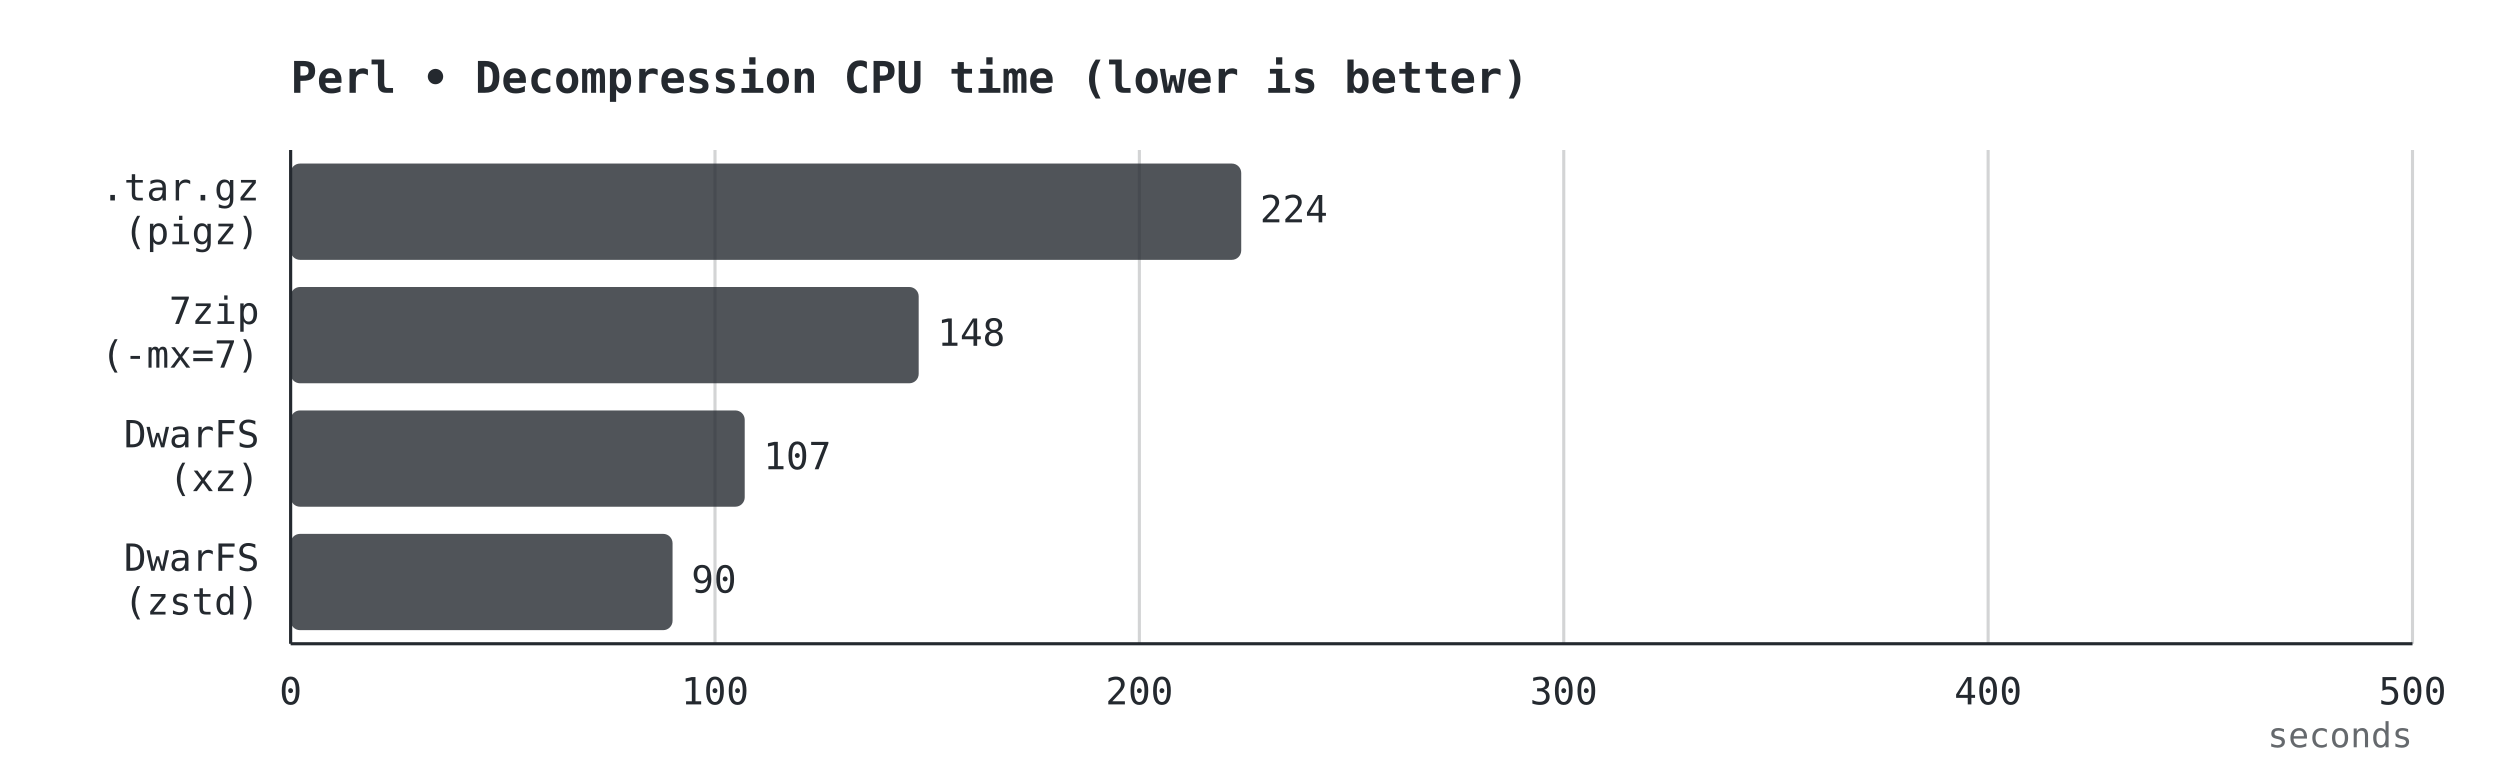
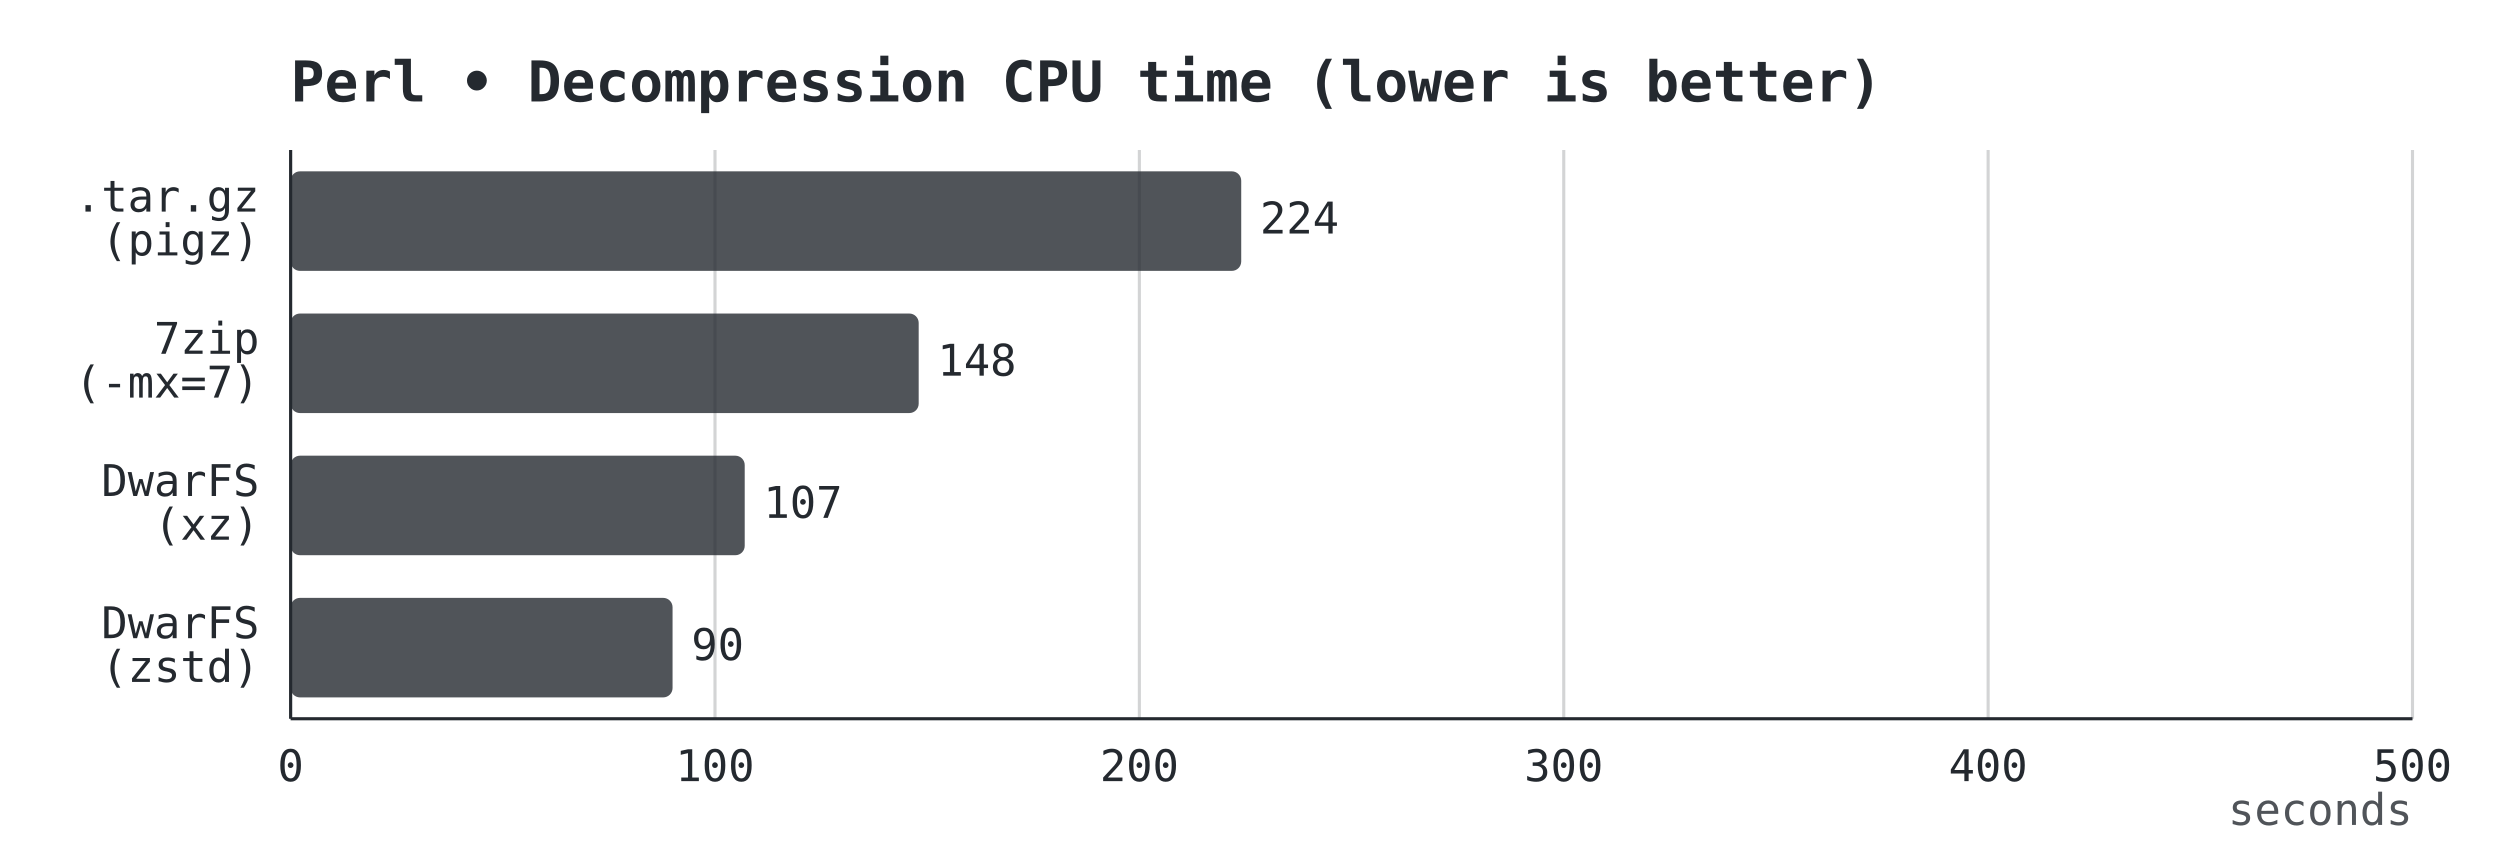
- <svg xmlns="http://www.w3.org/2000/svg" width="800" height="250" viewBox="0 0 800 250" role="img" aria-label="Perl • Decompression CPU time (lower is better)">
+ <svg xmlns="http://www.w3.org/2000/svg" width="800" height="274" viewBox="0 0 800 274" role="img" aria-label="Perl • Decompression CPU time (lower is better)">
  <style>
    :root {
      color: var(--fgColor-default, #24292f);
      font-family: ui-monospace, SFMono-Regular, Menlo, Consolas, monospace;
    }
    @media (prefers-color-scheme: dark) {
      :root { color: var(--fgColor-default, #c9d1d9); }
    }
-     .t { fill: currentColor; font-size: 12px; dominant-baseline: middle; }
-     .title { font-weight: 600; font-size: 14px; dominant-baseline: hanging; }
+     .t { fill: currentColor; font-size: 14px; dominant-baseline: middle; }
+     .title { font-weight: 600; font-size: 18px; dominant-baseline: hanging; }
    .axis { stroke: currentColor; stroke-width: 1; }
    .grid { stroke: currentColor; stroke-width: 1; opacity: .2; }
    .bar { fill: currentColor; opacity: .8; }
-     .unit { opacity: .7; font-size: 11px; }
+     .unit { opacity: .8; font-size: 14px; }
  </style>
-   <rect x="0" y="0" width="800" height="250" fill="none" />
+   <rect x="0" y="0" width="800" height="274" fill="none" />
  <text x="93" y="20" class="t title">Perl • Decompression CPU time (lower is better)</text>
-   <line x1="93" y1="206" x2="772" y2="206" class="axis" />
-   <line x1="93" y1="48" x2="93" y2="206" class="axis" />
-   <line x1="93.00" y1="48" x2="93.00" y2="206" class="grid" />
-   <text x="93.00" y="222" class="t" text-anchor="middle">0</text>
-   <line x1="228.80" y1="48" x2="228.80" y2="206" class="grid" />
-   <text x="228.80" y="222" class="t" text-anchor="middle">100</text>
-   <line x1="364.60" y1="48" x2="364.60" y2="206" class="grid" />
-   <text x="364.60" y="222" class="t" text-anchor="middle">200</text>
-   <line x1="500.40" y1="48" x2="500.40" y2="206" class="grid" />
-   <text x="500.40" y="222" class="t" text-anchor="middle">300</text>
-   <line x1="636.20" y1="48" x2="636.20" y2="206" class="grid" />
-   <text x="636.20" y="222" class="t" text-anchor="middle">400</text>
-   <line x1="772.00" y1="48" x2="772.00" y2="206" class="grid" />
-   <text x="772.00" y="222" class="t" text-anchor="middle">500</text>
-   <text x="772" y="236" class="t unit" text-anchor="end">seconds</text>
-   <rect class="bar" x="93.00" y="52.34" width="304.19" height="30.81" rx="3" ry="3" />
-   <text x="83.00" y="60.75" class="t" text-anchor="end">.tar.gz</text>
-   <text x="83.00" y="74.75" class="t" text-anchor="end">(pigz)</text>
-   <text x="403.19" y="67.75" class="t">224</text>
-   <rect class="bar" x="93.00" y="91.84" width="200.98" height="30.81" rx="3" ry="3" />
-   <text x="83.00" y="100.25" class="t" text-anchor="end">7zip</text>
-   <text x="83.00" y="114.25" class="t" text-anchor="end">(-mx=7)</text>
-   <text x="299.98" y="107.25" class="t">148</text>
-   <rect class="bar" x="93.00" y="131.34" width="145.31" height="30.81" rx="3" ry="3" />
-   <text x="83.00" y="139.75" class="t" text-anchor="end">DwarFS</text>
-   <text x="83.00" y="153.75" class="t" text-anchor="end">(xz)</text>
-   <text x="244.31" y="146.75" class="t">107</text>
-   <rect class="bar" x="93.00" y="170.84" width="122.22" height="30.81" rx="3" ry="3" />
-   <text x="83.00" y="179.25" class="t" text-anchor="end">DwarFS</text>
-   <text x="83.00" y="193.25" class="t" text-anchor="end">(zstd)</text>
-   <text x="221.22" y="186.25" class="t">90</text>
+   <line x1="93" y1="230" x2="772" y2="230" class="axis" />
+   <line x1="93" y1="48" x2="93" y2="230" class="axis" />
+   <line x1="93.00" y1="48" x2="93.00" y2="230" class="grid" />
+   <text x="93.00" y="246" class="t" text-anchor="middle">0</text>
+   <line x1="228.80" y1="48" x2="228.80" y2="230" class="grid" />
+   <text x="228.80" y="246" class="t" text-anchor="middle">100</text>
+   <line x1="364.60" y1="48" x2="364.60" y2="230" class="grid" />
+   <text x="364.60" y="246" class="t" text-anchor="middle">200</text>
+   <line x1="500.40" y1="48" x2="500.40" y2="230" class="grid" />
+   <text x="500.40" y="246" class="t" text-anchor="middle">300</text>
+   <line x1="636.20" y1="48" x2="636.20" y2="230" class="grid" />
+   <text x="636.20" y="246" class="t" text-anchor="middle">400</text>
+   <line x1="772.00" y1="48" x2="772.00" y2="230" class="grid" />
+   <text x="772.00" y="246" class="t" text-anchor="middle">500</text>
+   <text x="772" y="260" class="t unit" text-anchor="end">seconds</text>
+   <rect class="bar" x="93.00" y="54.83" width="304.19" height="31.85" rx="3" ry="3" />
+   <text x="83.00" y="63.75" class="t" text-anchor="end">.tar.gz</text>
+   <text x="83.00" y="77.75" class="t" text-anchor="end">(pigz)</text>
+   <text x="403.19" y="70.75" class="t">224</text>
+   <rect class="bar" x="93.00" y="100.33" width="200.98" height="31.85" rx="3" ry="3" />
+   <text x="83.00" y="109.25" class="t" text-anchor="end">7zip</text>
+   <text x="83.00" y="123.25" class="t" text-anchor="end">(-mx=7)</text>
+   <text x="299.98" y="116.25" class="t">148</text>
+   <rect class="bar" x="93.00" y="145.82" width="145.31" height="31.85" rx="3" ry="3" />
+   <text x="83.00" y="154.75" class="t" text-anchor="end">DwarFS</text>
+   <text x="83.00" y="168.75" class="t" text-anchor="end">(xz)</text>
+   <text x="244.31" y="161.75" class="t">107</text>
+   <rect class="bar" x="93.00" y="191.32" width="122.22" height="31.85" rx="3" ry="3" />
+   <text x="83.00" y="200.25" class="t" text-anchor="end">DwarFS</text>
+   <text x="83.00" y="214.25" class="t" text-anchor="end">(zstd)</text>
+   <text x="221.22" y="207.25" class="t">90</text>
</svg>
